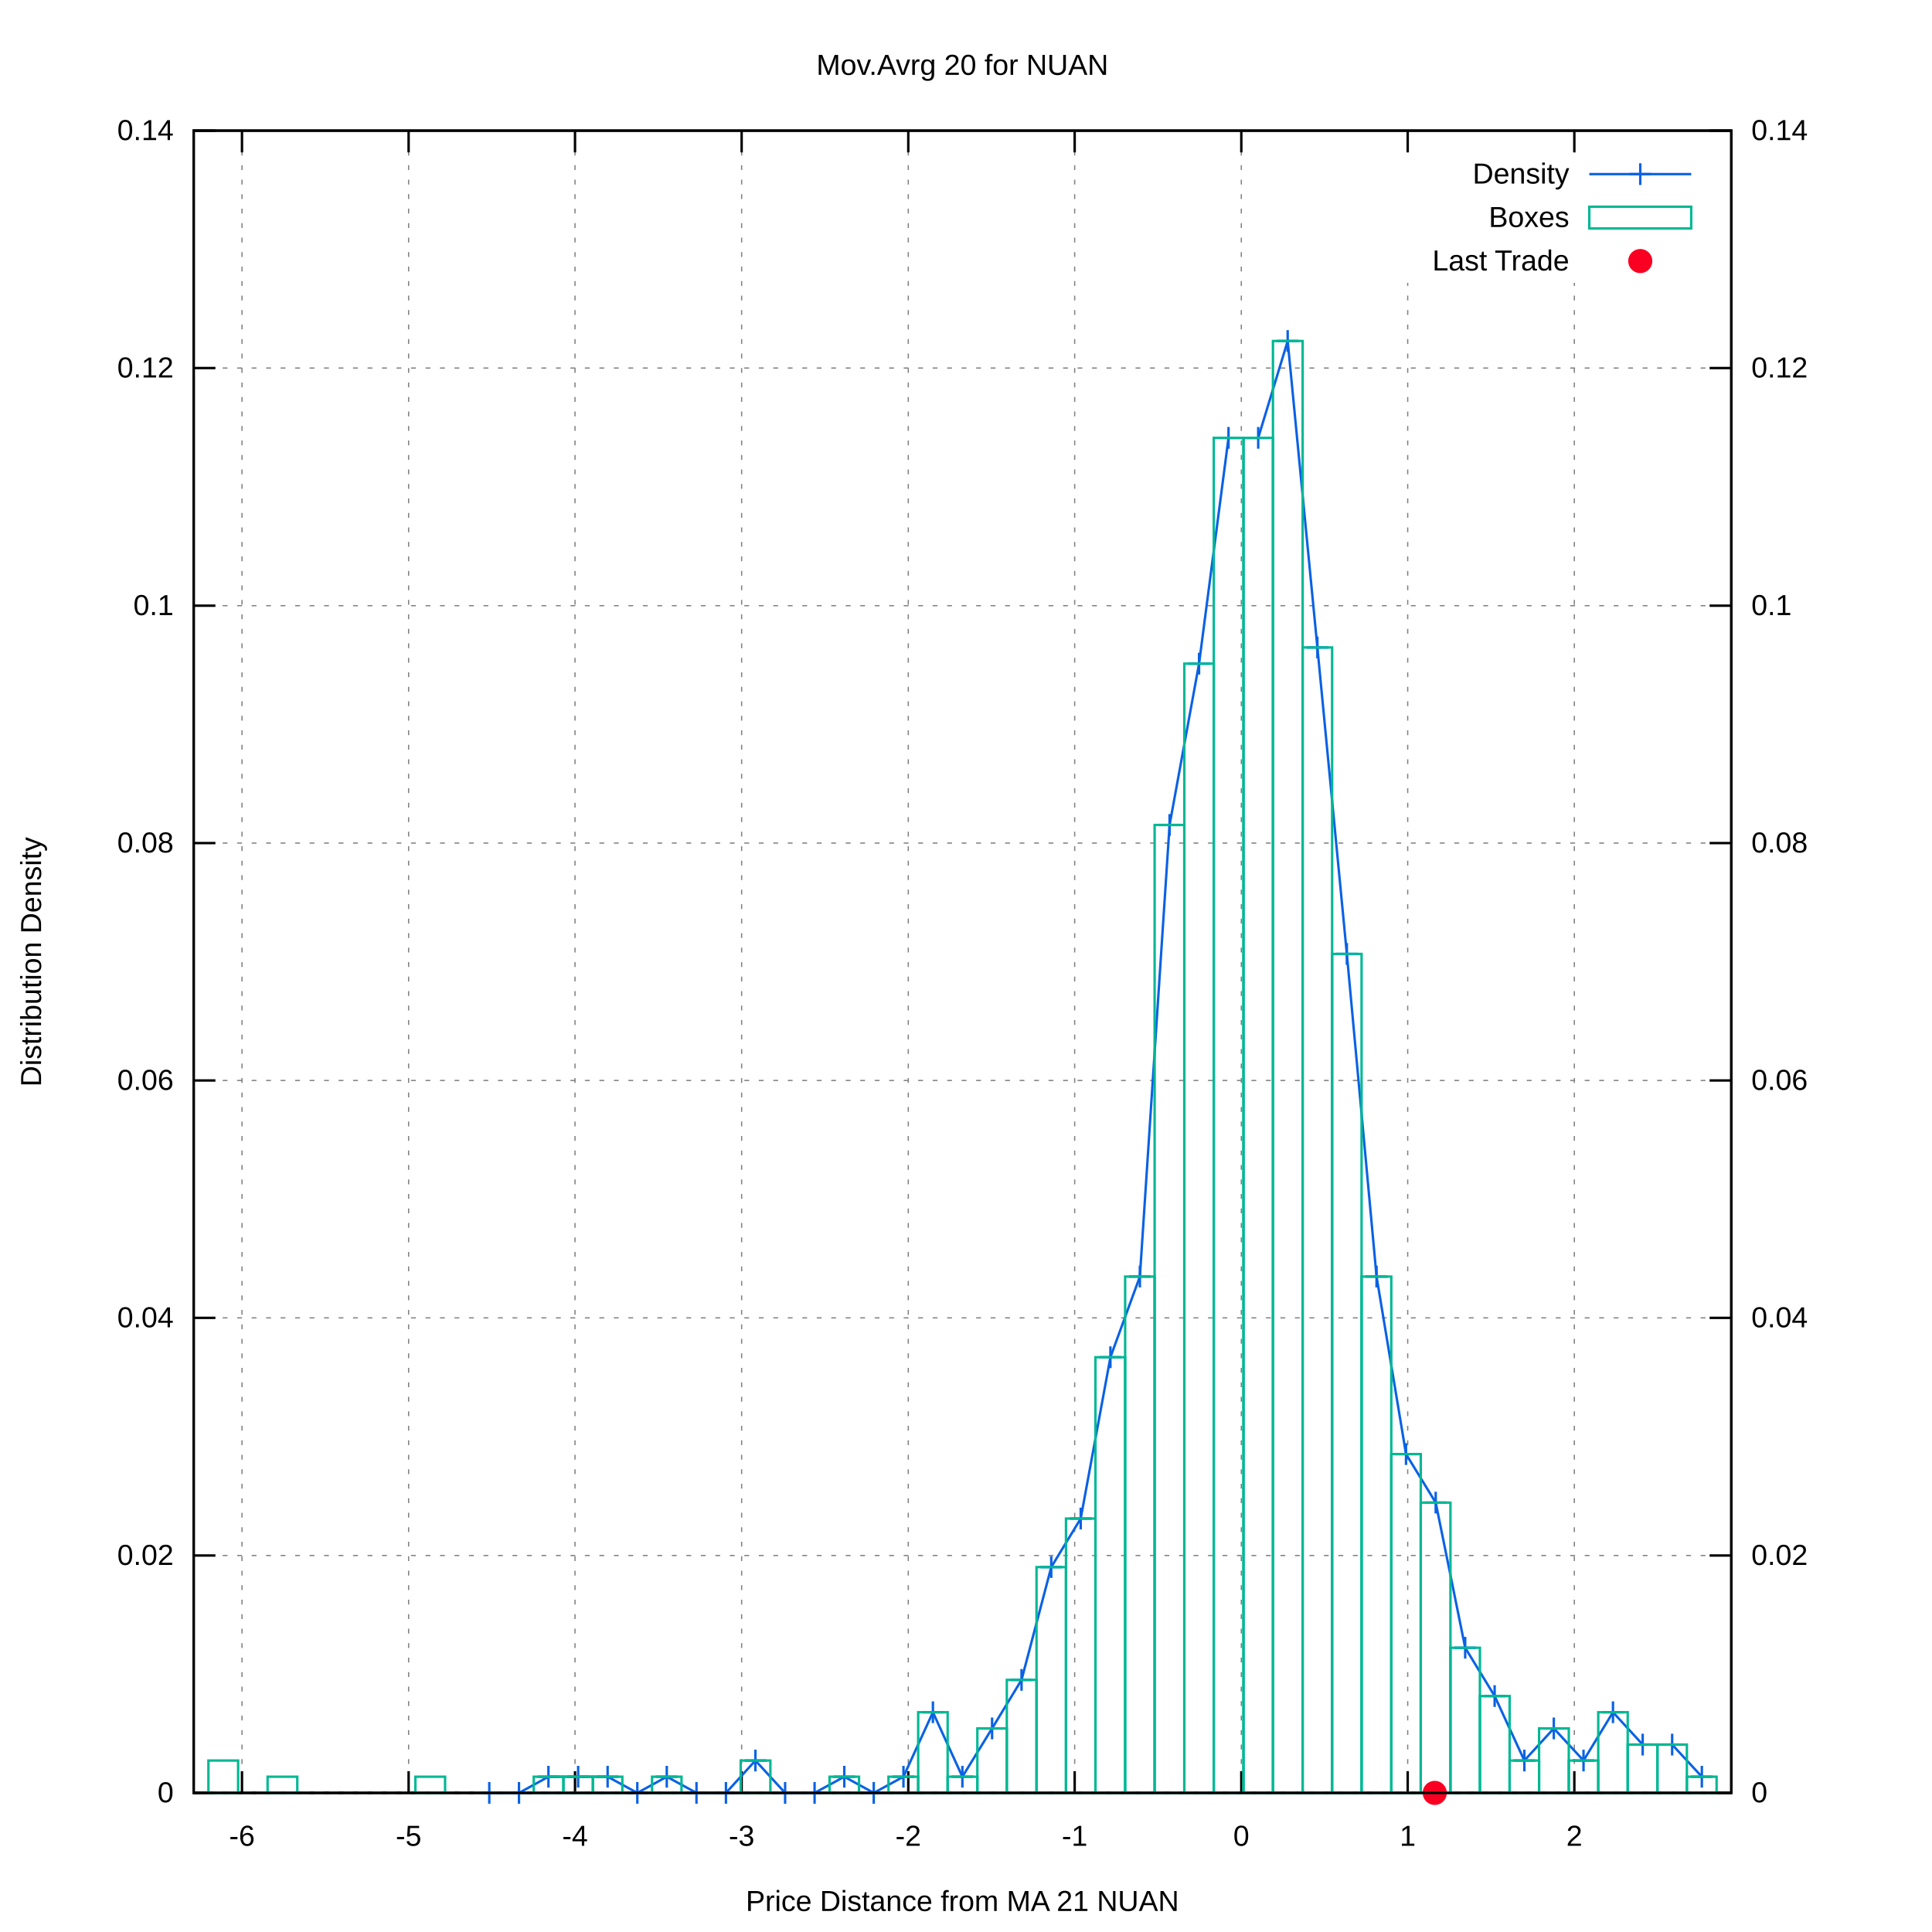
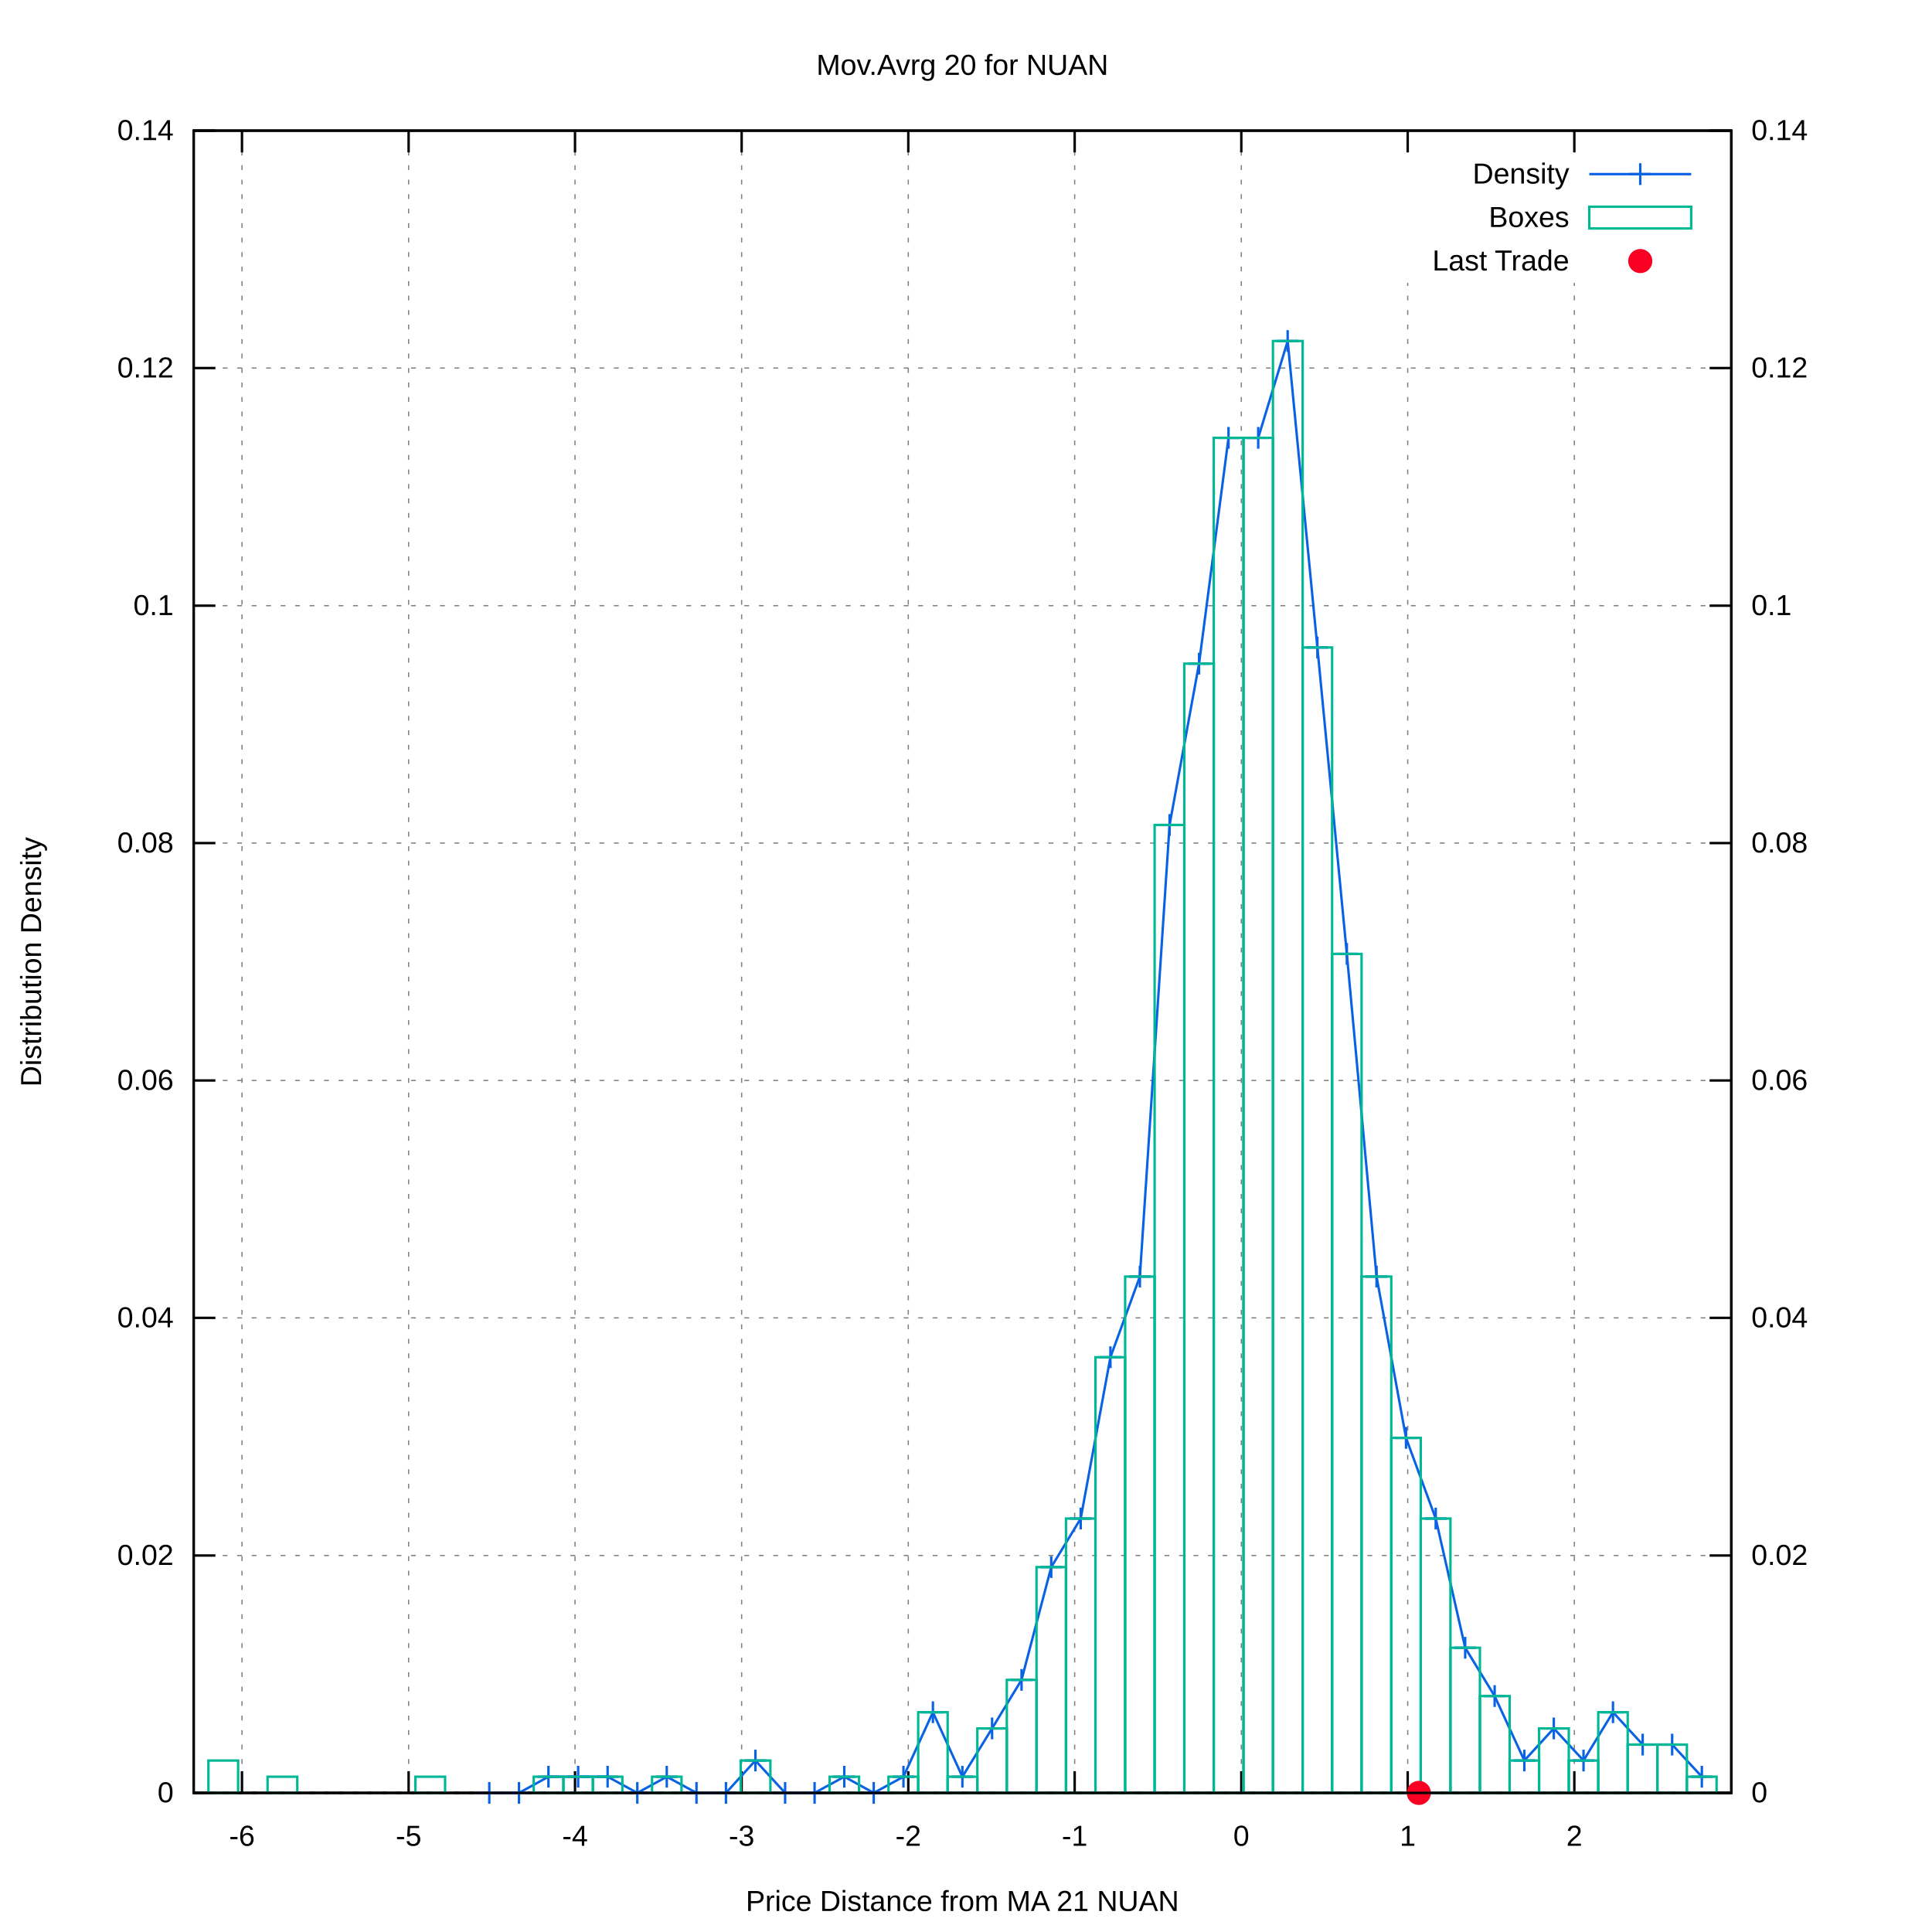
<svg xmlns="http://www.w3.org/2000/svg" xmlns:xlink="http://www.w3.org/1999/xlink" viewBox="0 0 800 800">
  <g id="gnuplot_canvas">
    <rect x="0" y="0" width="800" height="800" fill="#ffffff" />
    <defs>
      <circle id="gpDot" r="0.5" stroke-width="0.5" />
      <path id="gpPt0" stroke-width="0.222" stroke="currentColor" d="M-1,0 h2 M0,-1 v2" />
      <path id="gpPt1" stroke-width="0.222" stroke="currentColor" d="M-1,-1 L1,1 M1,-1 L-1,1" />
      <path id="gpPt2" stroke-width="0.222" stroke="currentColor" d="M-1,0 L1,0 M0,-1 L0,1 M-1,-1 L1,1 M-1,1 L1,-1" />
      <rect id="gpPt3" stroke-width="0.222" stroke="currentColor" x="-1" y="-1" width="2" height="2" />
      <rect id="gpPt4" stroke-width="0.222" stroke="currentColor" fill="currentColor" x="-1" y="-1" width="2" height="2" />
      <circle id="gpPt5" stroke-width="0.222" stroke="currentColor" cx="0" cy="0" r="1" />
      <use xlink:href="#gpPt5" id="gpPt6" fill="currentColor" stroke="none" />
      <path id="gpPt7" stroke-width="0.222" stroke="currentColor" d="M0,-1.33 L-1.33,0.67 L1.33,0.67 z" />
      <use xlink:href="#gpPt7" id="gpPt8" fill="currentColor" stroke="none" />
      <use xlink:href="#gpPt7" id="gpPt9" stroke="currentColor" transform="rotate(180)" />
      <use xlink:href="#gpPt9" id="gpPt10" fill="currentColor" stroke="none" />
      <use xlink:href="#gpPt3" id="gpPt11" stroke="currentColor" transform="rotate(45)" />
      <use xlink:href="#gpPt11" id="gpPt12" fill="currentColor" stroke="none" />
      <path id="gpPt13" stroke-width="0.222" stroke="currentColor" d="M0,1.330 L1.265,0.411 L0.782,-1.067 L-0.782,-1.076 L-1.265,0.411 z" />
      <use xlink:href="#gpPt13" id="gpPt14" fill="currentColor" stroke="none" />
      <filter id="textbox" filterUnits="objectBoundingBox" x="0" y="0" height="1" width="1">
        <feFlood flood-color="#FFFFFF" flood-opacity="1" result="bgnd" />
        <feComposite in="SourceGraphic" in2="bgnd" operator="atop" />
      </filter>
      <filter id="greybox" filterUnits="objectBoundingBox" x="0" y="0" height="1" width="1">
        <feFlood flood-color="lightgrey" flood-opacity="1" result="grey" />
        <feComposite in="SourceGraphic" in2="grey" operator="atop" />
      </filter>
    </defs>
    <g fill="none" color="#FFFFFF" stroke="black" stroke-width="1.00" stroke-linecap="butt" stroke-linejoin="miter">
</g>
    <g fill="none" color="black" stroke="currentColor" stroke-width="1.00" stroke-linecap="butt" stroke-linejoin="miter">
</g>
    <g fill="none" color="black" stroke="black" stroke-width="0.50" stroke-linecap="butt" stroke-linejoin="miter">
</g>
    <g fill="none" color="gray" stroke="currentColor" stroke-width="0.50" stroke-linecap="butt" stroke-linejoin="miter">
      <path stroke="gray" stroke-dasharray="2,4" class="gridline" d="M80.2,742.4 L716.9,742.4  " />
    </g>
    <g fill="none" color="gray" stroke="gray" stroke-width="1.00" stroke-linecap="butt" stroke-linejoin="miter">
</g>
    <g fill="none" color="black" stroke="currentColor" stroke-width="1.00" stroke-linecap="butt" stroke-linejoin="miter">
      <path stroke="black" d="M80.2,742.4 L89.2,742.4  " />
      <g transform="translate(71.9,746.3)" stroke="none" fill="black" font-family="arial" font-size="12.00" text-anchor="end">
        <text>
          <tspan font-family="arial"> 0</tspan>
        </text>
      </g>
    </g>
    <g fill="none" color="black" stroke="currentColor" stroke-width="1.00" stroke-linecap="butt" stroke-linejoin="miter">
</g>
    <g fill="none" color="black" stroke="black" stroke-width="0.50" stroke-linecap="butt" stroke-linejoin="miter">
</g>
    <g fill="none" color="gray" stroke="currentColor" stroke-width="0.50" stroke-linecap="butt" stroke-linejoin="miter">
      <path stroke="gray" stroke-dasharray="2,4" class="gridline" d="M80.2,644.1 L716.9,644.1  " />
    </g>
    <g fill="none" color="gray" stroke="gray" stroke-width="1.00" stroke-linecap="butt" stroke-linejoin="miter">
</g>
    <g fill="none" color="black" stroke="currentColor" stroke-width="1.00" stroke-linecap="butt" stroke-linejoin="miter">
      <path stroke="black" d="M80.2,644.1 L89.2,644.1  " />
      <g transform="translate(71.9,648.0)" stroke="none" fill="black" font-family="arial" font-size="12.00" text-anchor="end">
        <text>
          <tspan font-family="arial"> 0.02</tspan>
        </text>
      </g>
    </g>
    <g fill="none" color="black" stroke="currentColor" stroke-width="1.00" stroke-linecap="butt" stroke-linejoin="miter">
</g>
    <g fill="none" color="black" stroke="black" stroke-width="0.50" stroke-linecap="butt" stroke-linejoin="miter">
</g>
    <g fill="none" color="gray" stroke="currentColor" stroke-width="0.50" stroke-linecap="butt" stroke-linejoin="miter">
      <path stroke="gray" stroke-dasharray="2,4" class="gridline" d="M80.2,545.7 L716.9,545.7  " />
    </g>
    <g fill="none" color="gray" stroke="gray" stroke-width="1.00" stroke-linecap="butt" stroke-linejoin="miter">
</g>
    <g fill="none" color="black" stroke="currentColor" stroke-width="1.00" stroke-linecap="butt" stroke-linejoin="miter">
      <path stroke="black" d="M80.2,545.7 L89.2,545.7  " />
      <g transform="translate(71.9,549.6)" stroke="none" fill="black" font-family="arial" font-size="12.00" text-anchor="end">
        <text>
          <tspan font-family="arial"> 0.04</tspan>
        </text>
      </g>
    </g>
    <g fill="none" color="black" stroke="currentColor" stroke-width="1.00" stroke-linecap="butt" stroke-linejoin="miter">
</g>
    <g fill="none" color="black" stroke="black" stroke-width="0.50" stroke-linecap="butt" stroke-linejoin="miter">
</g>
    <g fill="none" color="gray" stroke="currentColor" stroke-width="0.50" stroke-linecap="butt" stroke-linejoin="miter">
      <path stroke="gray" stroke-dasharray="2,4" class="gridline" d="M80.2,447.4 L716.9,447.4  " />
    </g>
    <g fill="none" color="gray" stroke="gray" stroke-width="1.00" stroke-linecap="butt" stroke-linejoin="miter">
</g>
    <g fill="none" color="black" stroke="currentColor" stroke-width="1.00" stroke-linecap="butt" stroke-linejoin="miter">
      <path stroke="black" d="M80.2,447.4 L89.2,447.4  " />
      <g transform="translate(71.9,451.3)" stroke="none" fill="black" font-family="arial" font-size="12.00" text-anchor="end">
        <text>
          <tspan font-family="arial"> 0.06</tspan>
        </text>
      </g>
    </g>
    <g fill="none" color="black" stroke="currentColor" stroke-width="1.00" stroke-linecap="butt" stroke-linejoin="miter">
</g>
    <g fill="none" color="black" stroke="black" stroke-width="0.50" stroke-linecap="butt" stroke-linejoin="miter">
</g>
    <g fill="none" color="gray" stroke="currentColor" stroke-width="0.50" stroke-linecap="butt" stroke-linejoin="miter">
      <path stroke="gray" stroke-dasharray="2,4" class="gridline" d="M80.2,349.1 L716.9,349.1  " />
    </g>
    <g fill="none" color="gray" stroke="gray" stroke-width="1.00" stroke-linecap="butt" stroke-linejoin="miter">
</g>
    <g fill="none" color="black" stroke="currentColor" stroke-width="1.00" stroke-linecap="butt" stroke-linejoin="miter">
      <path stroke="black" d="M80.2,349.1 L89.2,349.1  " />
      <g transform="translate(71.9,353.0)" stroke="none" fill="black" font-family="arial" font-size="12.00" text-anchor="end">
        <text>
          <tspan font-family="arial"> 0.08</tspan>
        </text>
      </g>
    </g>
    <g fill="none" color="black" stroke="currentColor" stroke-width="1.00" stroke-linecap="butt" stroke-linejoin="miter">
</g>
    <g fill="none" color="black" stroke="black" stroke-width="0.50" stroke-linecap="butt" stroke-linejoin="miter">
</g>
    <g fill="none" color="gray" stroke="currentColor" stroke-width="0.50" stroke-linecap="butt" stroke-linejoin="miter">
      <path stroke="gray" stroke-dasharray="2,4" class="gridline" d="M80.2,250.8 L716.9,250.8  " />
    </g>
    <g fill="none" color="gray" stroke="gray" stroke-width="1.00" stroke-linecap="butt" stroke-linejoin="miter">
</g>
    <g fill="none" color="black" stroke="currentColor" stroke-width="1.00" stroke-linecap="butt" stroke-linejoin="miter">
      <path stroke="black" d="M80.2,250.8 L89.2,250.8  " />
      <g transform="translate(71.9,254.7)" stroke="none" fill="black" font-family="arial" font-size="12.00" text-anchor="end">
        <text>
          <tspan font-family="arial"> 0.1</tspan>
        </text>
      </g>
    </g>
    <g fill="none" color="black" stroke="currentColor" stroke-width="1.00" stroke-linecap="butt" stroke-linejoin="miter">
</g>
    <g fill="none" color="black" stroke="black" stroke-width="0.50" stroke-linecap="butt" stroke-linejoin="miter">
</g>
    <g fill="none" color="gray" stroke="currentColor" stroke-width="0.50" stroke-linecap="butt" stroke-linejoin="miter">
      <path stroke="gray" stroke-dasharray="2,4" class="gridline" d="M80.2,152.4 L716.9,152.4  " />
    </g>
    <g fill="none" color="gray" stroke="gray" stroke-width="1.00" stroke-linecap="butt" stroke-linejoin="miter">
</g>
    <g fill="none" color="black" stroke="currentColor" stroke-width="1.00" stroke-linecap="butt" stroke-linejoin="miter">
      <path stroke="black" d="M80.2,152.4 L89.2,152.4  " />
      <g transform="translate(71.9,156.3)" stroke="none" fill="black" font-family="arial" font-size="12.00" text-anchor="end">
        <text>
          <tspan font-family="arial"> 0.12</tspan>
        </text>
      </g>
    </g>
    <g fill="none" color="black" stroke="currentColor" stroke-width="1.00" stroke-linecap="butt" stroke-linejoin="miter">
</g>
    <g fill="none" color="black" stroke="black" stroke-width="0.50" stroke-linecap="butt" stroke-linejoin="miter">
</g>
    <g fill="none" color="gray" stroke="currentColor" stroke-width="0.50" stroke-linecap="butt" stroke-linejoin="miter">
      <path stroke="gray" stroke-dasharray="2,4" class="gridline" d="M80.2,54.1 L716.9,54.1  " />
    </g>
    <g fill="none" color="gray" stroke="gray" stroke-width="1.00" stroke-linecap="butt" stroke-linejoin="miter">
</g>
    <g fill="none" color="black" stroke="currentColor" stroke-width="1.00" stroke-linecap="butt" stroke-linejoin="miter">
      <path stroke="black" d="M80.2,54.1 L89.2,54.1  " />
      <g transform="translate(71.9,58.0)" stroke="none" fill="black" font-family="arial" font-size="12.00" text-anchor="end">
        <text>
          <tspan font-family="arial"> 0.14</tspan>
        </text>
      </g>
    </g>
    <g fill="none" color="black" stroke="currentColor" stroke-width="1.00" stroke-linecap="butt" stroke-linejoin="miter">
</g>
    <g fill="none" color="black" stroke="black" stroke-width="0.50" stroke-linecap="butt" stroke-linejoin="miter">
</g>
    <g fill="none" color="gray" stroke="currentColor" stroke-width="0.50" stroke-linecap="butt" stroke-linejoin="miter">
      <path stroke="gray" stroke-dasharray="2,4" class="gridline" d="M100.2,742.4 L100.2,54.1  " />
    </g>
    <g fill="none" color="gray" stroke="gray" stroke-width="1.00" stroke-linecap="butt" stroke-linejoin="miter">
</g>
    <g fill="none" color="black" stroke="currentColor" stroke-width="1.00" stroke-linecap="butt" stroke-linejoin="miter">
      <path stroke="black" d="M100.2,742.4 L100.2,733.4 M100.2,54.1 L100.2,63.1  " />
      <g transform="translate(100.2,764.3)" stroke="none" fill="black" font-family="arial" font-size="12.00" text-anchor="middle">
        <text>
          <tspan font-family="arial">-6</tspan>
        </text>
      </g>
    </g>
    <g fill="none" color="black" stroke="currentColor" stroke-width="1.00" stroke-linecap="butt" stroke-linejoin="miter">
</g>
    <g fill="none" color="black" stroke="black" stroke-width="0.50" stroke-linecap="butt" stroke-linejoin="miter">
</g>
    <g fill="none" color="gray" stroke="currentColor" stroke-width="0.50" stroke-linecap="butt" stroke-linejoin="miter">
      <path stroke="gray" stroke-dasharray="2,4" class="gridline" d="M169.2,742.4 L169.2,54.1  " />
    </g>
    <g fill="none" color="gray" stroke="gray" stroke-width="1.00" stroke-linecap="butt" stroke-linejoin="miter">
</g>
    <g fill="none" color="black" stroke="currentColor" stroke-width="1.00" stroke-linecap="butt" stroke-linejoin="miter">
      <path stroke="black" d="M169.2,742.4 L169.2,733.4 M169.2,54.1 L169.2,63.1  " />
      <g transform="translate(169.2,764.3)" stroke="none" fill="black" font-family="arial" font-size="12.00" text-anchor="middle">
        <text>
          <tspan font-family="arial">-5</tspan>
        </text>
      </g>
    </g>
    <g fill="none" color="black" stroke="currentColor" stroke-width="1.00" stroke-linecap="butt" stroke-linejoin="miter">
</g>
    <g fill="none" color="black" stroke="black" stroke-width="0.50" stroke-linecap="butt" stroke-linejoin="miter">
</g>
    <g fill="none" color="gray" stroke="currentColor" stroke-width="0.50" stroke-linecap="butt" stroke-linejoin="miter">
      <path stroke="gray" stroke-dasharray="2,4" class="gridline" d="M238.1,742.4 L238.1,54.1  " />
    </g>
    <g fill="none" color="gray" stroke="gray" stroke-width="1.00" stroke-linecap="butt" stroke-linejoin="miter">
</g>
    <g fill="none" color="black" stroke="currentColor" stroke-width="1.00" stroke-linecap="butt" stroke-linejoin="miter">
      <path stroke="black" d="M238.1,742.4 L238.1,733.4 M238.1,54.1 L238.1,63.1  " />
      <g transform="translate(238.1,764.3)" stroke="none" fill="black" font-family="arial" font-size="12.00" text-anchor="middle">
        <text>
          <tspan font-family="arial">-4</tspan>
        </text>
      </g>
    </g>
    <g fill="none" color="black" stroke="currentColor" stroke-width="1.00" stroke-linecap="butt" stroke-linejoin="miter">
</g>
    <g fill="none" color="black" stroke="black" stroke-width="0.50" stroke-linecap="butt" stroke-linejoin="miter">
</g>
    <g fill="none" color="gray" stroke="currentColor" stroke-width="0.50" stroke-linecap="butt" stroke-linejoin="miter">
      <path stroke="gray" stroke-dasharray="2,4" class="gridline" d="M307.1,742.4 L307.1,54.1  " />
    </g>
    <g fill="none" color="gray" stroke="gray" stroke-width="1.00" stroke-linecap="butt" stroke-linejoin="miter">
</g>
    <g fill="none" color="black" stroke="currentColor" stroke-width="1.00" stroke-linecap="butt" stroke-linejoin="miter">
      <path stroke="black" d="M307.1,742.4 L307.1,733.4 M307.1,54.1 L307.1,63.1  " />
      <g transform="translate(307.1,764.3)" stroke="none" fill="black" font-family="arial" font-size="12.00" text-anchor="middle">
        <text>
          <tspan font-family="arial">-3</tspan>
        </text>
      </g>
    </g>
    <g fill="none" color="black" stroke="currentColor" stroke-width="1.00" stroke-linecap="butt" stroke-linejoin="miter">
</g>
    <g fill="none" color="black" stroke="black" stroke-width="0.50" stroke-linecap="butt" stroke-linejoin="miter">
</g>
    <g fill="none" color="gray" stroke="currentColor" stroke-width="0.50" stroke-linecap="butt" stroke-linejoin="miter">
      <path stroke="gray" stroke-dasharray="2,4" class="gridline" d="M376.1,742.4 L376.1,54.1  " />
    </g>
    <g fill="none" color="gray" stroke="gray" stroke-width="1.00" stroke-linecap="butt" stroke-linejoin="miter">
</g>
    <g fill="none" color="black" stroke="currentColor" stroke-width="1.00" stroke-linecap="butt" stroke-linejoin="miter">
      <path stroke="black" d="M376.1,742.4 L376.1,733.4 M376.1,54.1 L376.1,63.1  " />
      <g transform="translate(376.1,764.3)" stroke="none" fill="black" font-family="arial" font-size="12.00" text-anchor="middle">
        <text>
          <tspan font-family="arial">-2</tspan>
        </text>
      </g>
    </g>
    <g fill="none" color="black" stroke="currentColor" stroke-width="1.00" stroke-linecap="butt" stroke-linejoin="miter">
</g>
    <g fill="none" color="black" stroke="black" stroke-width="0.50" stroke-linecap="butt" stroke-linejoin="miter">
</g>
    <g fill="none" color="gray" stroke="currentColor" stroke-width="0.50" stroke-linecap="butt" stroke-linejoin="miter">
      <path stroke="gray" stroke-dasharray="2,4" class="gridline" d="M445.0,742.4 L445.0,54.1  " />
    </g>
    <g fill="none" color="gray" stroke="gray" stroke-width="1.00" stroke-linecap="butt" stroke-linejoin="miter">
</g>
    <g fill="none" color="black" stroke="currentColor" stroke-width="1.00" stroke-linecap="butt" stroke-linejoin="miter">
      <path stroke="black" d="M445.0,742.4 L445.0,733.4 M445.0,54.1 L445.0,63.1  " />
      <g transform="translate(445.0,764.3)" stroke="none" fill="black" font-family="arial" font-size="12.00" text-anchor="middle">
        <text>
          <tspan font-family="arial">-1</tspan>
        </text>
      </g>
    </g>
    <g fill="none" color="black" stroke="currentColor" stroke-width="1.00" stroke-linecap="butt" stroke-linejoin="miter">
</g>
    <g fill="none" color="black" stroke="black" stroke-width="0.50" stroke-linecap="butt" stroke-linejoin="miter">
</g>
    <g fill="none" color="gray" stroke="currentColor" stroke-width="0.50" stroke-linecap="butt" stroke-linejoin="miter">
      <path stroke="gray" stroke-dasharray="2,4" class="gridline" d="M514.0,742.4 L514.0,54.1  " />
    </g>
    <g fill="none" color="gray" stroke="gray" stroke-width="1.00" stroke-linecap="butt" stroke-linejoin="miter">
</g>
    <g fill="none" color="black" stroke="currentColor" stroke-width="1.00" stroke-linecap="butt" stroke-linejoin="miter">
      <path stroke="black" d="M514.0,742.4 L514.0,733.4 M514.0,54.1 L514.0,63.1  " />
      <g transform="translate(514.0,764.3)" stroke="none" fill="black" font-family="arial" font-size="12.00" text-anchor="middle">
        <text>
          <tspan font-family="arial"> 0</tspan>
        </text>
      </g>
    </g>
    <g fill="none" color="black" stroke="currentColor" stroke-width="1.00" stroke-linecap="butt" stroke-linejoin="miter">
</g>
    <g fill="none" color="black" stroke="black" stroke-width="0.50" stroke-linecap="butt" stroke-linejoin="miter">
</g>
    <g fill="none" color="gray" stroke="currentColor" stroke-width="0.50" stroke-linecap="butt" stroke-linejoin="miter">
      <path stroke="gray" stroke-dasharray="2,4" class="gridline" d="M582.9,742.4 L582.9,117.1 M582.9,63.1 L582.9,54.1  " />
    </g>
    <g fill="none" color="gray" stroke="gray" stroke-width="1.00" stroke-linecap="butt" stroke-linejoin="miter">
</g>
    <g fill="none" color="black" stroke="currentColor" stroke-width="1.00" stroke-linecap="butt" stroke-linejoin="miter">
      <path stroke="black" d="M582.9,742.4 L582.9,733.4 M582.9,54.1 L582.9,63.1  " />
      <g transform="translate(582.9,764.3)" stroke="none" fill="black" font-family="arial" font-size="12.00" text-anchor="middle">
        <text>
          <tspan font-family="arial"> 1</tspan>
        </text>
      </g>
    </g>
    <g fill="none" color="black" stroke="currentColor" stroke-width="1.00" stroke-linecap="butt" stroke-linejoin="miter">
</g>
    <g fill="none" color="black" stroke="black" stroke-width="0.50" stroke-linecap="butt" stroke-linejoin="miter">
</g>
    <g fill="none" color="gray" stroke="currentColor" stroke-width="0.50" stroke-linecap="butt" stroke-linejoin="miter">
      <path stroke="gray" stroke-dasharray="2,4" class="gridline" d="M651.9,742.4 L651.9,117.1 M651.9,63.1 L651.9,54.1  " />
    </g>
    <g fill="none" color="gray" stroke="gray" stroke-width="1.00" stroke-linecap="butt" stroke-linejoin="miter">
</g>
    <g fill="none" color="black" stroke="currentColor" stroke-width="1.00" stroke-linecap="butt" stroke-linejoin="miter">
      <path stroke="black" d="M651.9,742.4 L651.9,733.4 M651.9,54.1 L651.9,63.1  " />
      <g transform="translate(651.9,764.3)" stroke="none" fill="black" font-family="arial" font-size="12.00" text-anchor="middle">
        <text>
          <tspan font-family="arial"> 2</tspan>
        </text>
      </g>
    </g>
    <g fill="none" color="black" stroke="currentColor" stroke-width="1.00" stroke-linecap="butt" stroke-linejoin="miter">
      <path stroke="black" d="M716.9,742.4 L707.9,742.4  " />
      <g transform="translate(725.2,746.3)" stroke="none" fill="black" font-family="arial" font-size="12.00" text-anchor="start">
        <text>
          <tspan font-family="arial"> 0</tspan>
        </text>
      </g>
    </g>
    <g fill="none" color="black" stroke="currentColor" stroke-width="1.00" stroke-linecap="butt" stroke-linejoin="miter">
      <path stroke="black" d="M716.9,644.1 L707.9,644.1  " />
      <g transform="translate(725.2,648.0)" stroke="none" fill="black" font-family="arial" font-size="12.00" text-anchor="start">
        <text>
          <tspan font-family="arial"> 0.02</tspan>
        </text>
      </g>
    </g>
    <g fill="none" color="black" stroke="currentColor" stroke-width="1.00" stroke-linecap="butt" stroke-linejoin="miter">
      <path stroke="black" d="M716.9,545.7 L707.9,545.7  " />
      <g transform="translate(725.2,549.6)" stroke="none" fill="black" font-family="arial" font-size="12.00" text-anchor="start">
        <text>
          <tspan font-family="arial"> 0.04</tspan>
        </text>
      </g>
    </g>
    <g fill="none" color="black" stroke="currentColor" stroke-width="1.00" stroke-linecap="butt" stroke-linejoin="miter">
      <path stroke="black" d="M716.9,447.4 L707.9,447.4  " />
      <g transform="translate(725.2,451.3)" stroke="none" fill="black" font-family="arial" font-size="12.00" text-anchor="start">
        <text>
          <tspan font-family="arial"> 0.06</tspan>
        </text>
      </g>
    </g>
    <g fill="none" color="black" stroke="currentColor" stroke-width="1.00" stroke-linecap="butt" stroke-linejoin="miter">
      <path stroke="black" d="M716.9,349.1 L707.9,349.1  " />
      <g transform="translate(725.2,353.0)" stroke="none" fill="black" font-family="arial" font-size="12.00" text-anchor="start">
        <text>
          <tspan font-family="arial"> 0.08</tspan>
        </text>
      </g>
    </g>
    <g fill="none" color="black" stroke="currentColor" stroke-width="1.00" stroke-linecap="butt" stroke-linejoin="miter">
      <path stroke="black" d="M716.9,250.8 L707.9,250.8  " />
      <g transform="translate(725.2,254.7)" stroke="none" fill="black" font-family="arial" font-size="12.00" text-anchor="start">
        <text>
          <tspan font-family="arial"> 0.1</tspan>
        </text>
      </g>
    </g>
    <g fill="none" color="black" stroke="currentColor" stroke-width="1.00" stroke-linecap="butt" stroke-linejoin="miter">
      <path stroke="black" d="M716.9,152.4 L707.9,152.4  " />
      <g transform="translate(725.2,156.3)" stroke="none" fill="black" font-family="arial" font-size="12.00" text-anchor="start">
        <text>
          <tspan font-family="arial"> 0.12</tspan>
        </text>
      </g>
    </g>
    <g fill="none" color="black" stroke="currentColor" stroke-width="1.00" stroke-linecap="butt" stroke-linejoin="miter">
      <path stroke="black" d="M716.9,54.1 L707.9,54.1  " />
      <g transform="translate(725.2,58.0)" stroke="none" fill="black" font-family="arial" font-size="12.00" text-anchor="start">
        <text>
          <tspan font-family="arial"> 0.14</tspan>
        </text>
      </g>
    </g>
    <g fill="none" color="black" stroke="currentColor" stroke-width="1.00" stroke-linecap="butt" stroke-linejoin="miter">
</g>
    <g fill="none" color="gray" stroke="currentColor" stroke-width="1.00" stroke-linecap="butt" stroke-linejoin="miter">
      <path stroke="black" stroke-dasharray="2,4" d="M80.2,742.4 L716.9,742.4  " />
    </g>
    <g fill="none" color="black" stroke="currentColor" stroke-width="1.00" stroke-linecap="butt" stroke-linejoin="miter">
      <path stroke="black" d="M80.2,54.1 L80.2,742.4 L716.9,742.4 L716.9,54.1 L80.2,54.1 Z  " />
    </g>
    <g fill="none" color="black" stroke="currentColor" stroke-width="1.00" stroke-linecap="butt" stroke-linejoin="miter">
      <g transform="translate(17.0,398.3) rotate(270)" stroke="none" fill="black" font-family="arial" font-size="12.00" text-anchor="middle">
        <text>
          <tspan font-family="arial">Distribution Density</tspan>
        </text>
      </g>
    </g>
    <g fill="none" color="black" stroke="currentColor" stroke-width="1.00" stroke-linecap="butt" stroke-linejoin="miter">
      <g transform="translate(398.5,791.3)" stroke="none" fill="black" font-family="arial" font-size="12.00" text-anchor="middle">
        <text>
          <tspan font-family="arial">Price Distance from MA 21 NUAN</tspan>
        </text>
      </g>
    </g>
    <g fill="none" color="black" stroke="currentColor" stroke-width="1.00" stroke-linecap="butt" stroke-linejoin="miter">
      <g transform="translate(398.5,31.0)" stroke="none" fill="black" font-family="arial" font-size="12.00" text-anchor="middle">
        <text>
          <tspan font-family="arial">Mov.Avrg 20 for NUAN </tspan>
        </text>
      </g>
    </g>
    <g id="gnuplot_plot_1">
      <g fill="none" color="black" stroke="currentColor" stroke-width="1.00" stroke-linecap="butt" stroke-linejoin="miter">
        <g transform="translate(649.8,76.0)" stroke="none" fill="black" font-family="arial" font-size="12.00" text-anchor="end">
          <text>
            <tspan font-family="arial">Density</tspan>
          </text>
        </g>
      </g>
      <g fill="none" color="black" stroke="currentColor" stroke-width="1.00" stroke-linecap="butt" stroke-linejoin="miter">
-         <path stroke="rgb(  9,  97, 228)" d="M658.1,72.1 L700.3,72.1 M202.6,742.4 L214.9,742.4 L227.1,735.7 L239.4,735.7 L251.6,735.7 L263.9,742.4   L276.1,735.7 L288.4,742.4 L300.6,742.4 L312.8,729.0 L325.1,742.4 L337.3,742.4 L349.6,735.7 L361.8,742.4   L374.1,735.7 L386.3,709.0 L398.5,735.7 L410.8,715.7 L423.0,695.6 L435.3,648.9 L447.5,628.8 L459.8,562.0   L472.0,528.6 L484.3,341.6 L496.5,274.8 L508.7,181.3 L521.0,181.3 L533.2,141.2 L545.5,268.1 L557.7,395.0   L570.0,528.6 L582.2,602.1 L594.5,622.2 L606.7,682.3 L618.9,702.3 L631.2,729.0 L643.4,715.7 L655.7,729.0   L667.9,709.0 L680.2,722.4 L692.4,722.4 L704.7,735.7  " />
+         <path stroke="rgb(  9,  97, 228)" d="M658.1,72.1 L700.3,72.1 M202.6,742.4 L214.9,742.4 L227.1,735.7 L239.4,735.7 L251.6,735.7 L263.9,742.4   L276.1,735.7 L288.4,742.4 L300.6,742.4 L312.8,729.0 L325.1,742.4 L337.3,742.4 L349.6,735.7 L361.8,742.4   L374.1,735.7 L386.3,709.0 L398.5,735.7 L410.8,715.7 L423.0,695.6 L435.3,648.9 L447.5,628.8 L459.8,562.0   L472.0,528.6 L484.3,341.6 L496.5,274.8 L508.7,181.3 L521.0,181.3 L533.2,141.2 L545.5,268.1 L557.7,395.0   L570.0,528.6 L582.2,595.4 L594.5,628.8 L606.7,682.3 L618.9,702.3 L631.2,729.0 L643.4,715.7 L655.7,729.0   L667.9,709.0 L680.2,722.4 L692.4,722.4 L704.7,735.7  " />
        <use xlink:href="#gpPt0" transform="translate(202.6,742.4) scale(4.50)" color="rgb(  9,  97, 228)" />
        <use xlink:href="#gpPt0" transform="translate(214.9,742.4) scale(4.50)" color="rgb(  9,  97, 228)" />
        <use xlink:href="#gpPt0" transform="translate(227.1,735.7) scale(4.50)" color="rgb(  9,  97, 228)" />
        <use xlink:href="#gpPt0" transform="translate(239.4,735.7) scale(4.50)" color="rgb(  9,  97, 228)" />
        <use xlink:href="#gpPt0" transform="translate(251.6,735.7) scale(4.50)" color="rgb(  9,  97, 228)" />
        <use xlink:href="#gpPt0" transform="translate(263.9,742.4) scale(4.50)" color="rgb(  9,  97, 228)" />
        <use xlink:href="#gpPt0" transform="translate(276.1,735.7) scale(4.50)" color="rgb(  9,  97, 228)" />
        <use xlink:href="#gpPt0" transform="translate(288.4,742.4) scale(4.50)" color="rgb(  9,  97, 228)" />
        <use xlink:href="#gpPt0" transform="translate(300.6,742.4) scale(4.50)" color="rgb(  9,  97, 228)" />
        <use xlink:href="#gpPt0" transform="translate(312.8,729.0) scale(4.50)" color="rgb(  9,  97, 228)" />
        <use xlink:href="#gpPt0" transform="translate(325.1,742.4) scale(4.50)" color="rgb(  9,  97, 228)" />
        <use xlink:href="#gpPt0" transform="translate(337.3,742.4) scale(4.50)" color="rgb(  9,  97, 228)" />
        <use xlink:href="#gpPt0" transform="translate(349.6,735.7) scale(4.50)" color="rgb(  9,  97, 228)" />
        <use xlink:href="#gpPt0" transform="translate(361.8,742.4) scale(4.50)" color="rgb(  9,  97, 228)" />
        <use xlink:href="#gpPt0" transform="translate(374.1,735.7) scale(4.50)" color="rgb(  9,  97, 228)" />
        <use xlink:href="#gpPt0" transform="translate(386.3,709.0) scale(4.50)" color="rgb(  9,  97, 228)" />
        <use xlink:href="#gpPt0" transform="translate(398.5,735.7) scale(4.50)" color="rgb(  9,  97, 228)" />
        <use xlink:href="#gpPt0" transform="translate(410.8,715.7) scale(4.50)" color="rgb(  9,  97, 228)" />
        <use xlink:href="#gpPt0" transform="translate(423.0,695.6) scale(4.50)" color="rgb(  9,  97, 228)" />
        <use xlink:href="#gpPt0" transform="translate(435.3,648.9) scale(4.50)" color="rgb(  9,  97, 228)" />
        <use xlink:href="#gpPt0" transform="translate(447.5,628.8) scale(4.50)" color="rgb(  9,  97, 228)" />
        <use xlink:href="#gpPt0" transform="translate(459.8,562.0) scale(4.50)" color="rgb(  9,  97, 228)" />
        <use xlink:href="#gpPt0" transform="translate(472.0,528.6) scale(4.50)" color="rgb(  9,  97, 228)" />
        <use xlink:href="#gpPt0" transform="translate(484.3,341.6) scale(4.50)" color="rgb(  9,  97, 228)" />
        <use xlink:href="#gpPt0" transform="translate(496.5,274.8) scale(4.50)" color="rgb(  9,  97, 228)" />
        <use xlink:href="#gpPt0" transform="translate(508.7,181.3) scale(4.50)" color="rgb(  9,  97, 228)" />
        <use xlink:href="#gpPt0" transform="translate(521.0,181.3) scale(4.50)" color="rgb(  9,  97, 228)" />
        <use xlink:href="#gpPt0" transform="translate(533.2,141.2) scale(4.50)" color="rgb(  9,  97, 228)" />
        <use xlink:href="#gpPt0" transform="translate(545.5,268.1) scale(4.50)" color="rgb(  9,  97, 228)" />
        <use xlink:href="#gpPt0" transform="translate(557.7,395.0) scale(4.50)" color="rgb(  9,  97, 228)" />
        <use xlink:href="#gpPt0" transform="translate(570.0,528.6) scale(4.50)" color="rgb(  9,  97, 228)" />
-         <use xlink:href="#gpPt0" transform="translate(582.2,602.1) scale(4.50)" color="rgb(  9,  97, 228)" />
-         <use xlink:href="#gpPt0" transform="translate(594.5,622.2) scale(4.50)" color="rgb(  9,  97, 228)" />
+         <use xlink:href="#gpPt0" transform="translate(582.2,595.4) scale(4.50)" color="rgb(  9,  97, 228)" />
+         <use xlink:href="#gpPt0" transform="translate(594.5,628.8) scale(4.50)" color="rgb(  9,  97, 228)" />
        <use xlink:href="#gpPt0" transform="translate(606.7,682.3) scale(4.50)" color="rgb(  9,  97, 228)" />
        <use xlink:href="#gpPt0" transform="translate(618.9,702.3) scale(4.50)" color="rgb(  9,  97, 228)" />
        <use xlink:href="#gpPt0" transform="translate(631.2,729.0) scale(4.50)" color="rgb(  9,  97, 228)" />
        <use xlink:href="#gpPt0" transform="translate(643.4,715.7) scale(4.50)" color="rgb(  9,  97, 228)" />
        <use xlink:href="#gpPt0" transform="translate(655.7,729.0) scale(4.50)" color="rgb(  9,  97, 228)" />
        <use xlink:href="#gpPt0" transform="translate(667.9,709.0) scale(4.50)" color="rgb(  9,  97, 228)" />
        <use xlink:href="#gpPt0" transform="translate(680.2,722.4) scale(4.50)" color="rgb(  9,  97, 228)" />
        <use xlink:href="#gpPt0" transform="translate(692.4,722.4) scale(4.50)" color="rgb(  9,  97, 228)" />
        <use xlink:href="#gpPt0" transform="translate(704.7,735.7) scale(4.50)" color="rgb(  9,  97, 228)" />
        <use xlink:href="#gpPt0" transform="translate(679.2,72.1) scale(4.50)" color="rgb(  9,  97, 228)" />
      </g>
    </g>
    <g id="gnuplot_plot_2">
      <g fill="none" color="black" stroke="currentColor" stroke-width="1.00" stroke-linecap="butt" stroke-linejoin="miter">
        <g transform="translate(649.8,94.0)" stroke="none" fill="black" font-family="arial" font-size="12.00" text-anchor="end">
          <text>
            <tspan font-family="arial">Boxes</tspan>
          </text>
        </g>
      </g>
      <g fill="none" color="black" stroke="currentColor" stroke-width="1.00" stroke-linecap="butt" stroke-linejoin="miter">
        <path stroke="rgb(  0, 184, 148)" d="M658.1,94.6 L700.3,94.6 L700.3,85.6 L658.1,85.6 L658.1,94.6 Z  " />
        <path stroke="rgb(  0, 184, 148)" d="M86.3,742.4 L86.3,729.0 L98.6,729.0 L98.6,742.4 L86.3,742.4 Z  " />
        <path stroke="rgb(  0, 184, 148)" d="M110.8,742.4 L110.8,735.7 L123.1,735.7 L123.1,742.4 L110.8,742.4 Z  " />
        <path stroke="rgb(  0, 184, 148)" d="M172.0,742.4 L172.0,735.7 L184.3,735.7 L184.3,742.4 L172.0,742.4 Z  " />
        <path stroke="rgb(  0, 184, 148)" d="M221.0,742.4 L221.0,735.7 L233.3,735.7 L233.3,742.4 L221.0,742.4 Z  " />
        <path stroke="rgb(  0, 184, 148)" d="M233.3,742.4 L233.3,735.7 L245.5,735.7 L245.5,742.4 L233.3,742.4 Z  " />
        <path stroke="rgb(  0, 184, 148)" d="M245.5,742.4 L245.5,735.7 L257.7,735.7 L257.7,742.4 L245.5,742.4 Z  " />
        <path stroke="rgb(  0, 184, 148)" d="M270.0,742.4 L270.0,735.7 L282.2,735.7 L282.2,742.4 L270.0,742.4 Z  " />
        <path stroke="rgb(  0, 184, 148)" d="M306.7,742.4 L306.7,729.0 L319.0,729.0 L319.0,742.4 L306.7,742.4 Z  " />
        <path stroke="rgb(  0, 184, 148)" d="M343.5,742.4 L343.5,735.7 L355.7,735.7 L355.7,742.4 L343.5,742.4 Z  " />
        <path stroke="rgb(  0, 184, 148)" d="M367.9,742.4 L367.9,735.7 L380.2,735.7 L380.2,742.4 L367.9,742.4 Z  " />
        <path stroke="rgb(  0, 184, 148)" d="M380.2,742.4 L380.2,709.0 L392.4,709.0 L392.4,742.4 L380.2,742.4 Z  " />
        <path stroke="rgb(  0, 184, 148)" d="M392.4,742.4 L392.4,735.7 L404.7,735.7 L404.7,742.4 L392.4,742.4 Z  " />
        <path stroke="rgb(  0, 184, 148)" d="M404.7,742.4 L404.7,715.7 L416.9,715.7 L416.9,742.4 L404.7,742.4 Z  " />
        <path stroke="rgb(  0, 184, 148)" d="M416.9,742.4 L416.9,695.6 L429.2,695.6 L429.2,742.4 L416.9,742.4 Z  " />
        <path stroke="rgb(  0, 184, 148)" d="M429.2,742.4 L429.2,648.9 L441.4,648.9 L441.4,742.4 L429.2,742.4 Z  " />
        <path stroke="rgb(  0, 184, 148)" d="M441.4,742.4 L441.4,628.8 L453.6,628.8 L453.6,742.4 L441.4,742.4 Z  " />
        <path stroke="rgb(  0, 184, 148)" d="M453.6,742.4 L453.6,562.0 L465.9,562.0 L465.9,742.4 L453.6,742.4 Z  " />
        <path stroke="rgb(  0, 184, 148)" d="M465.9,742.4 L465.9,528.6 L478.1,528.6 L478.1,742.4 L465.9,742.4 Z  " />
        <path stroke="rgb(  0, 184, 148)" d="M478.1,742.4 L478.1,341.6 L490.4,341.6 L490.4,742.4 L478.1,742.4 Z  " />
        <path stroke="rgb(  0, 184, 148)" d="M490.4,742.4 L490.4,274.8 L502.6,274.8 L502.6,742.4 L490.4,742.4 Z  " />
        <path stroke="rgb(  0, 184, 148)" d="M502.6,742.4 L502.6,181.3 L514.9,181.3 L514.9,742.4 L502.6,742.4 Z  " />
        <path stroke="rgb(  0, 184, 148)" d="M514.9,742.4 L514.9,181.3 L527.1,181.3 L527.1,742.4 L514.9,742.4 Z  " />
        <path stroke="rgb(  0, 184, 148)" d="M527.1,742.4 L527.1,141.2 L539.4,141.2 L539.4,742.4 L527.1,742.4 Z  " />
        <path stroke="rgb(  0, 184, 148)" d="M539.4,742.4 L539.4,268.1 L551.6,268.1 L551.6,742.4 L539.4,742.4 Z  " />
        <path stroke="rgb(  0, 184, 148)" d="M551.6,742.4 L551.6,395.0 L563.8,395.0 L563.8,742.4 L551.6,742.4 Z  " />
        <path stroke="rgb(  0, 184, 148)" d="M563.8,742.4 L563.8,528.6 L576.1,528.6 L576.1,742.4 L563.8,742.4 Z  " />
-         <path stroke="rgb(  0, 184, 148)" d="M576.1,742.4 L576.1,602.1 L588.3,602.1 L588.3,742.4 L576.1,742.4 Z  " />
-         <path stroke="rgb(  0, 184, 148)" d="M588.3,742.4 L588.3,622.2 L600.6,622.2 L600.6,742.4 L588.3,742.4 Z  " />
+         <path stroke="rgb(  0, 184, 148)" d="M576.1,742.4 L576.1,595.4 L588.3,595.4 L588.3,742.4 L576.1,742.4 Z  " />
+         <path stroke="rgb(  0, 184, 148)" d="M588.3,742.4 L588.3,628.8 L600.6,628.8 L600.6,742.4 L588.3,742.4 Z  " />
        <path stroke="rgb(  0, 184, 148)" d="M600.6,742.4 L600.6,682.3 L612.8,682.3 L612.8,742.4 L600.6,742.4 Z  " />
        <path stroke="rgb(  0, 184, 148)" d="M612.8,742.4 L612.8,702.3 L625.1,702.3 L625.1,742.4 L612.8,742.4 Z  " />
        <path stroke="rgb(  0, 184, 148)" d="M625.1,742.4 L625.1,729.0 L637.3,729.0 L637.3,742.4 L625.1,742.4 Z  " />
        <path stroke="rgb(  0, 184, 148)" d="M637.3,742.4 L637.3,715.7 L649.6,715.7 L649.6,742.4 L637.3,742.4 Z  " />
        <path stroke="rgb(  0, 184, 148)" d="M649.6,742.4 L649.6,729.0 L661.8,729.0 L661.8,742.4 L649.6,742.4 Z  " />
        <path stroke="rgb(  0, 184, 148)" d="M661.8,742.4 L661.8,709.0 L674.0,709.0 L674.0,742.4 L661.8,742.4 Z  " />
        <path stroke="rgb(  0, 184, 148)" d="M674.0,742.4 L674.0,722.4 L686.3,722.4 L686.3,742.4 L674.0,742.4 Z  " />
        <path stroke="rgb(  0, 184, 148)" d="M686.3,742.4 L686.3,722.4 L698.5,722.4 L698.5,742.4 L686.3,742.4 Z  " />
        <path stroke="rgb(  0, 184, 148)" d="M698.5,742.4 L698.5,735.7 L710.8,735.7 L710.8,742.4 L698.5,742.4 Z  " />
      </g>
    </g>
    <g id="gnuplot_plot_3">
      <g fill="none" color="black" stroke="currentColor" stroke-width="1.00" stroke-linecap="butt" stroke-linejoin="miter">
        <g transform="translate(649.8,112.0)" stroke="none" fill="black" font-family="arial" font-size="12.00" text-anchor="end">
          <text>
            <tspan font-family="arial">Last Trade</tspan>
          </text>
        </g>
      </g>
      <g fill="none" color="black" stroke="currentColor" stroke-width="1.00" stroke-linecap="butt" stroke-linejoin="miter">
-         <use xlink:href="#gpPt6" transform="translate(594.1,742.4) scale(4.50)" color="rgb(249,   0,  34)" />
+         <use xlink:href="#gpPt6" transform="translate(587.5,742.4) scale(4.50)" color="rgb(249,   0,  34)" />
        <use xlink:href="#gpPt6" transform="translate(679.2,108.1) scale(4.50)" color="rgb(249,   0,  34)" />
      </g>
    </g>
    <g fill="none" color="#FFFFFF" stroke="rgb(249,   0,  34)" stroke-width="2.00" stroke-linecap="butt" stroke-linejoin="miter">
</g>
    <g fill="none" color="black" stroke="currentColor" stroke-width="2.00" stroke-linecap="butt" stroke-linejoin="miter">
</g>
    <g fill="none" color="black" stroke="black" stroke-width="1.00" stroke-linecap="butt" stroke-linejoin="miter">
</g>
    <g fill="none" color="black" stroke="currentColor" stroke-width="1.00" stroke-linecap="butt" stroke-linejoin="miter">
      <path stroke="black" d="M80.2,54.1 L80.2,742.4 L716.9,742.4 L716.9,54.1 L80.2,54.1 Z  " />
    </g>
    <g fill="none" color="black" stroke="currentColor" stroke-width="1.00" stroke-linecap="butt" stroke-linejoin="miter">
</g>
  </g>
</svg>
